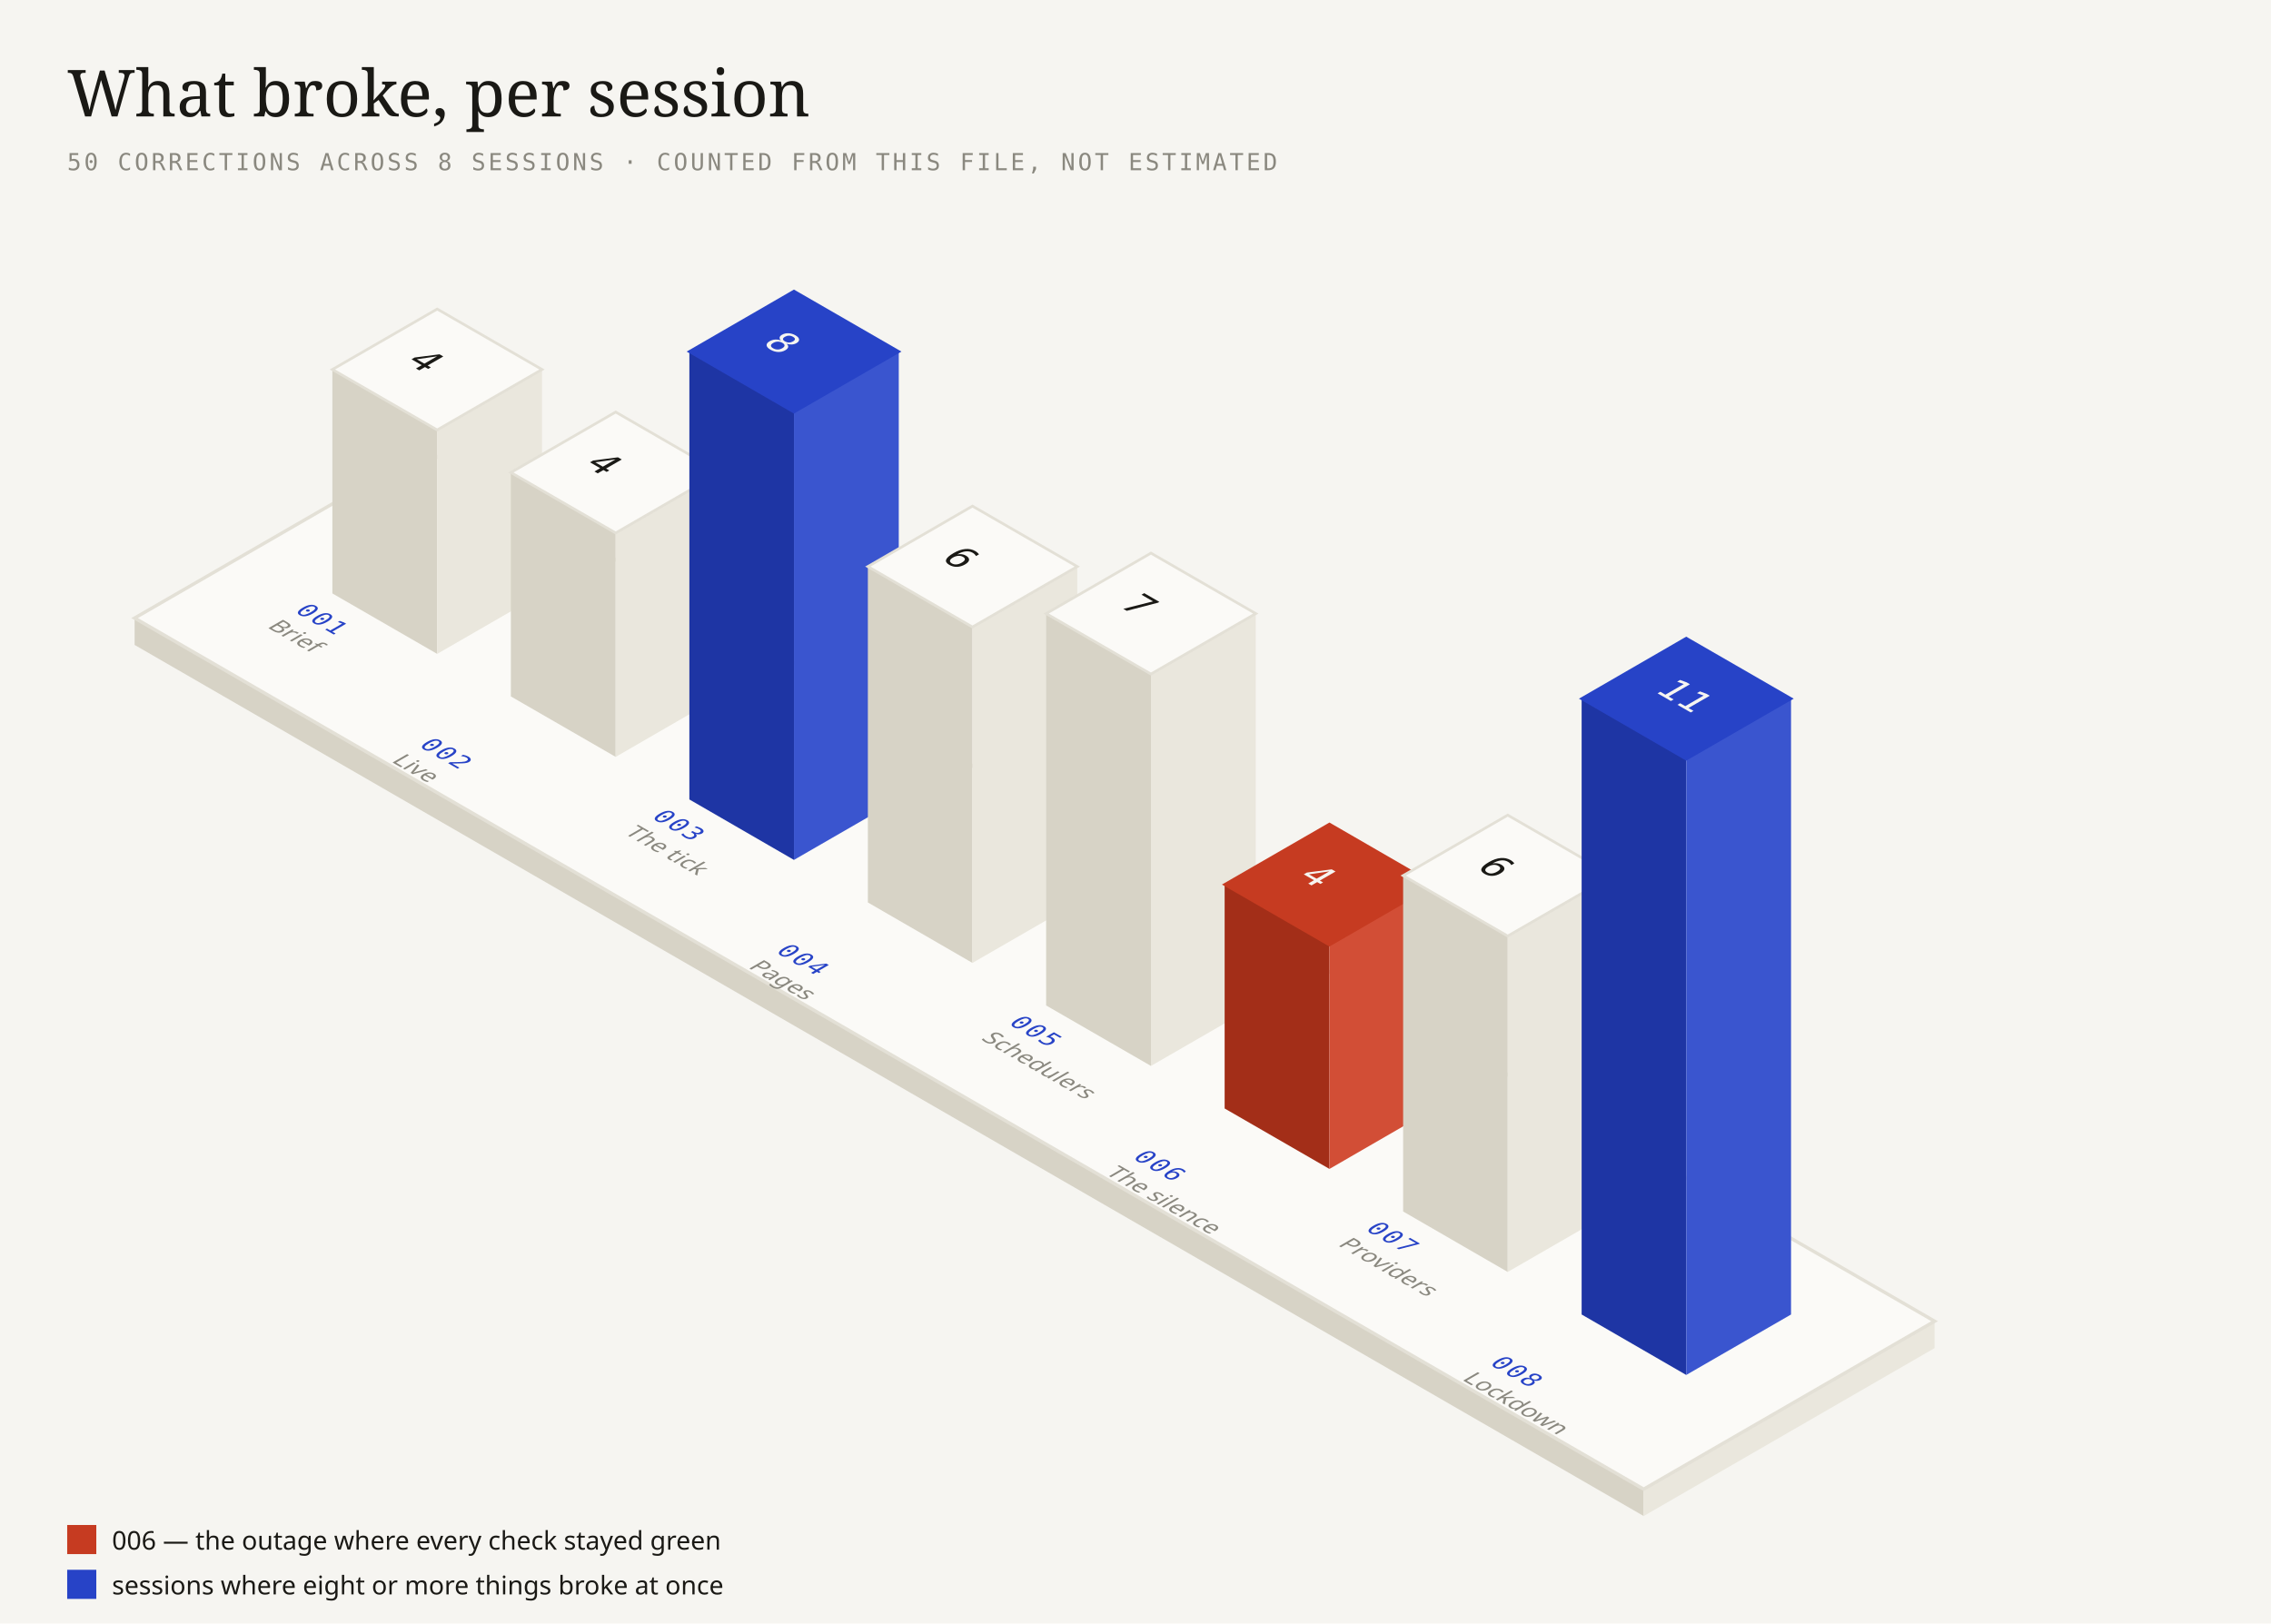
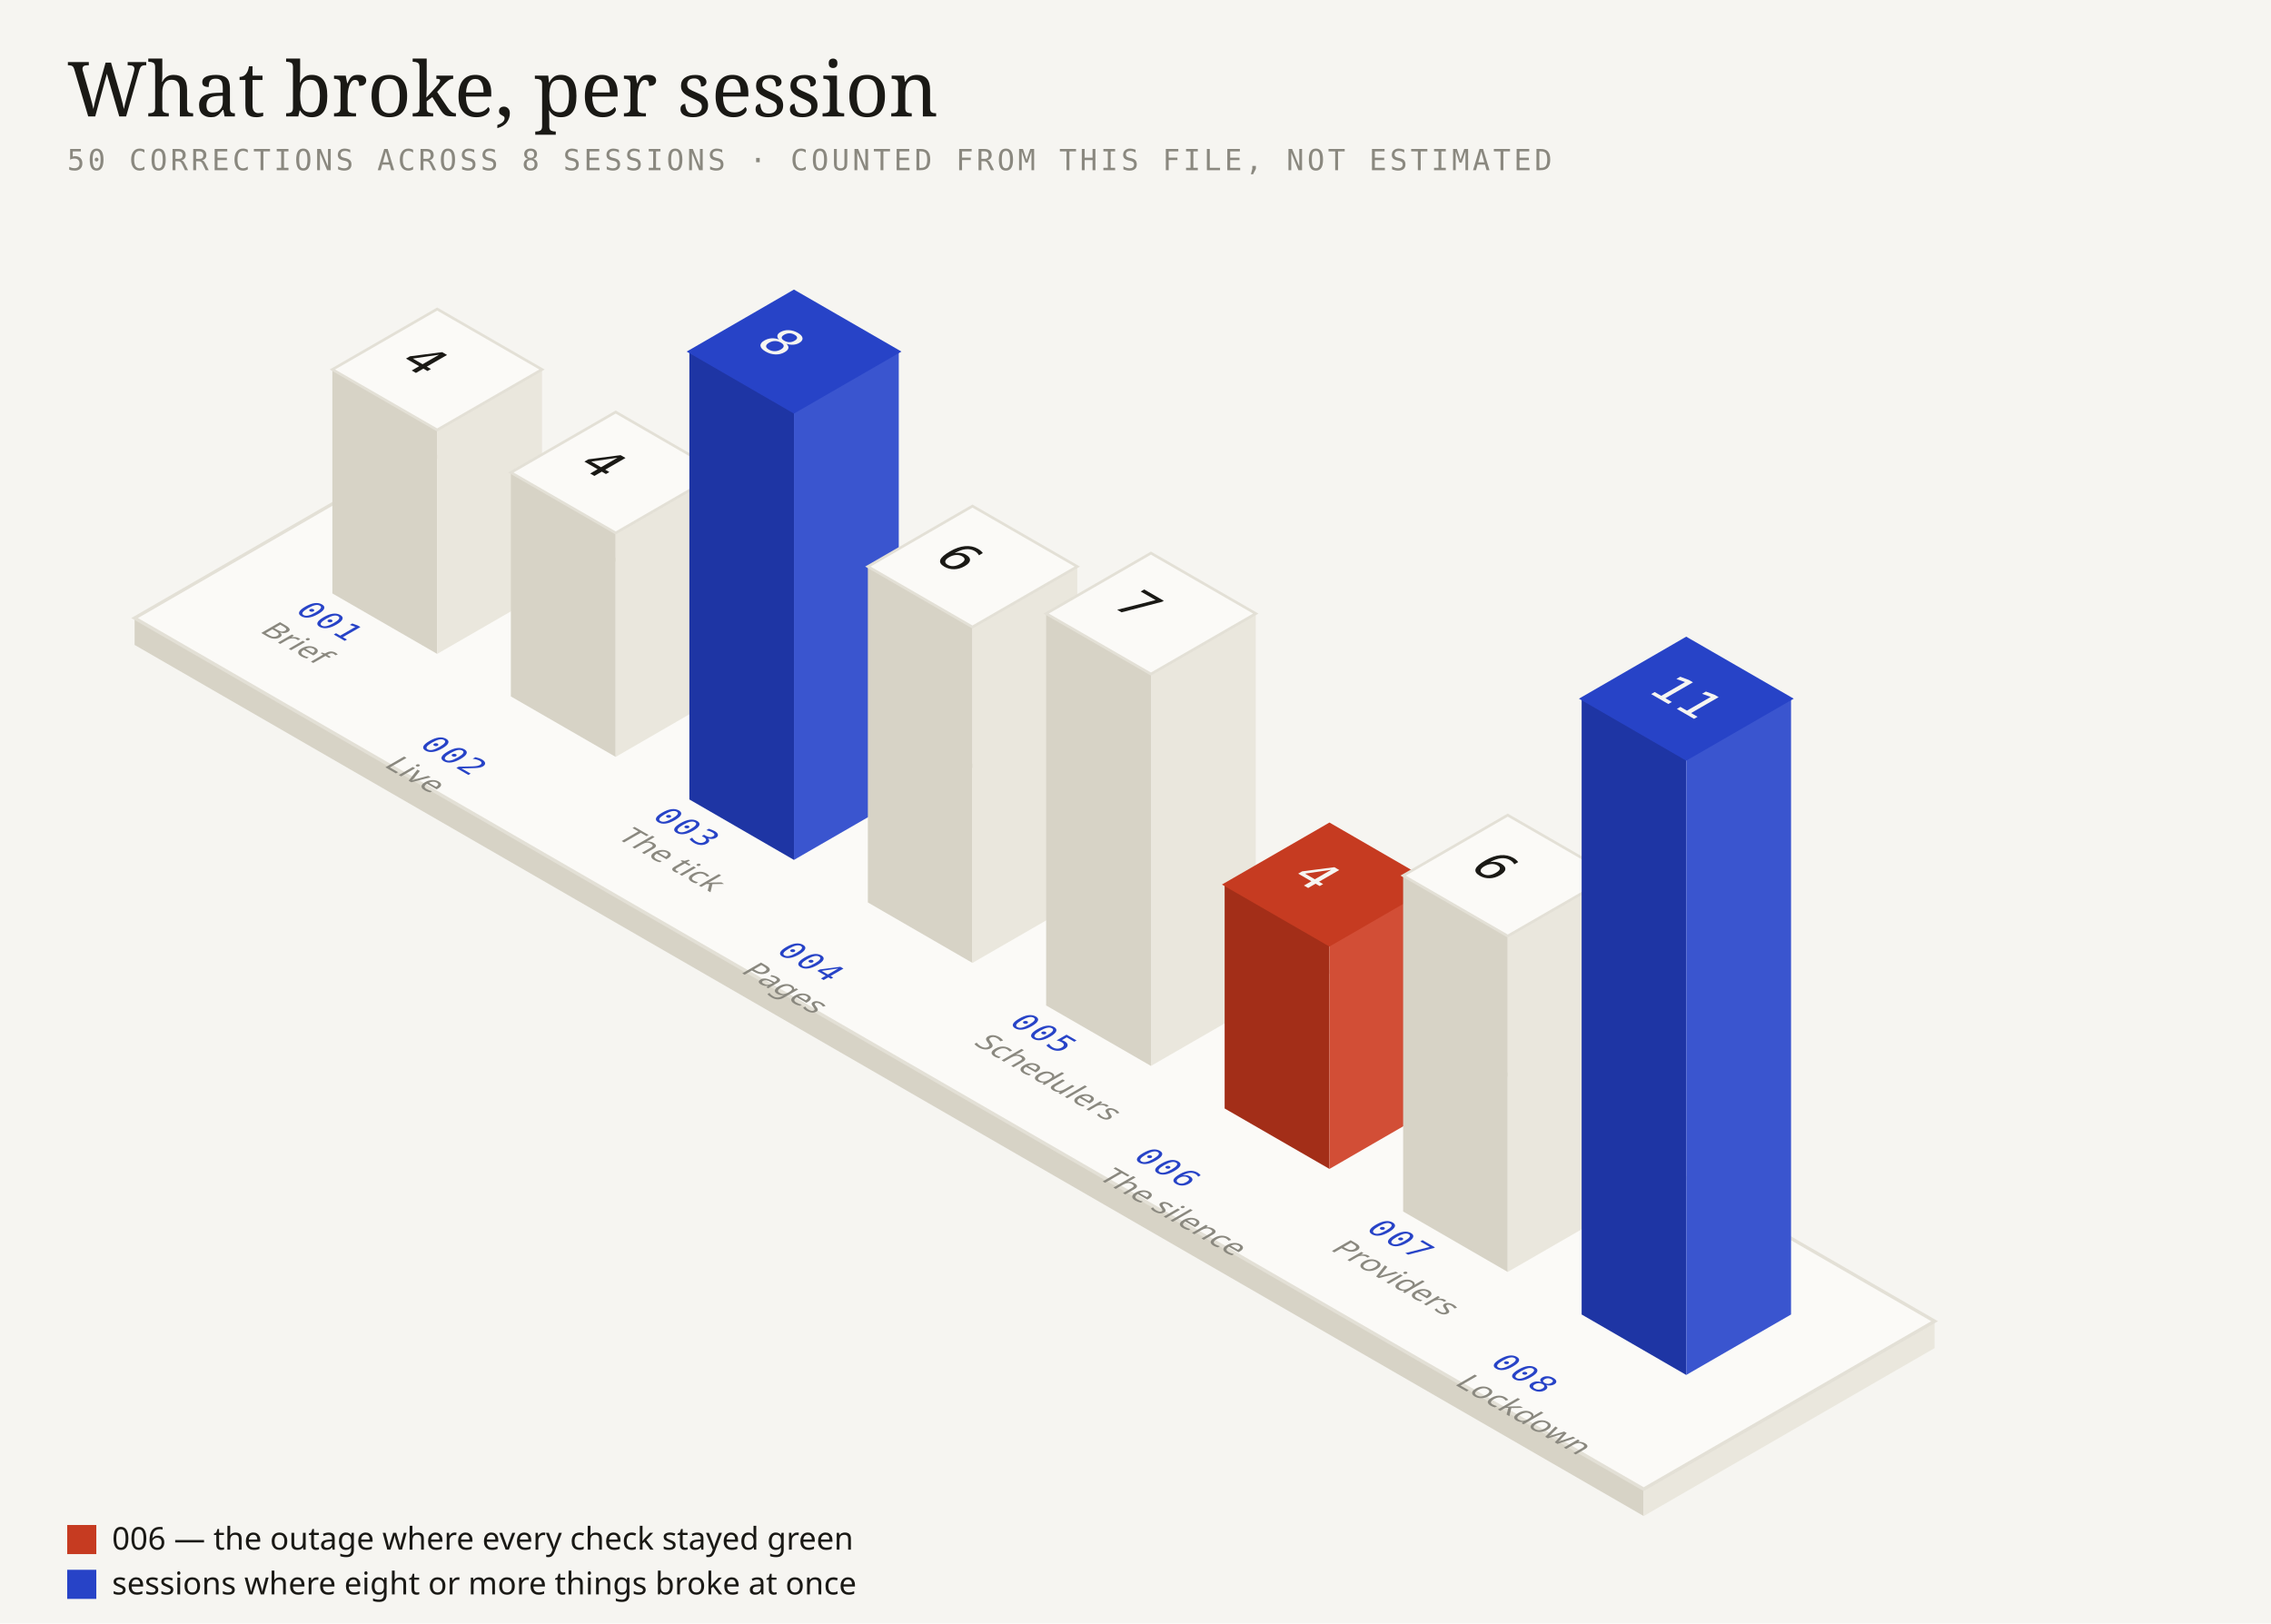
<svg xmlns="http://www.w3.org/2000/svg" viewBox="-190 -201 1014 725" width="1014" height="725" font-family="ui-sans-serif,system-ui">
  <rect x="-190" y="-201" width="1014" height="725" fill="#F6F5F1" />
-   <text x="-160" y="-149" font-family="ui-serif,Georgia,serif" font-size="29" fill="#1A1915">What broke, per session</text>
-   <text x="-160" y="-125" font-family="ui-monospace,monospace" font-size="10.5" letter-spacing="1.2" fill="#8A887F">50 CORRECTIONS ACROSS 8 SESSIONS · COUNTED FROM THIS FILE, NOT ESTIMATED</text>
+   <text x="-160" y="-149" font-family="ui-serif,Georgia,serif" font-size="34" fill="#1A1915">What broke, per session</text>
+   <text x="-160" y="-125" font-family="ui-monospace,monospace" font-size="13" letter-spacing="1.4" fill="#8A887F">50 CORRECTIONS ACROSS 8 SESSIONS · COUNTED FROM THIS FILE, NOT ESTIMATED</text>
  <polygon points="-129.9,75.0 543.9,464.0 543.9,476.0 -129.9,87.0" fill="#D7D3C6" />
  <polygon points="673.8,389.0 543.9,464.0 543.9,476.0 673.8,401.0" fill="#EAE7DD" />
  <polygon points="0.0,0.0 673.8,389.0 543.9,464.0 -129.9,75.0" fill="#FBFAF7" stroke="#E3E0D6" stroke-width="1.5" />
  <polygon points="-41.6,-36.0 5.2,-9.0 5.2,91.0 -41.6,64.0" fill="#D7D3C6" />
  <polygon points="52.0,-36.0 5.2,-9.0 5.2,91.0 52.0,64.0" fill="#EAE7DD" />
  <polygon points="5.2,-63.0 52.0,-36.0 5.2,-9.0 -41.6,-36.0" fill="#FBFAF7" stroke="#E3E0D6" stroke-width="1.2" />
-   <g transform="matrix(0.8660254,0.5,-0.8660254,0.5,-9.53,-39.50)">
-     <text font-family="ui-monospace,monospace" font-size="17" fill="#1A1915">4</text>
+   <g transform="matrix(0.8660254,0.5,-0.8660254,0.5,-12.99,-39.50)">
+     <text font-family="ui-monospace,monospace" font-size="22" fill="#1A1915">4</text>
  </g>
  <g transform="matrix(0.8660254,0.5,-0.8660254,0.5,-58.89,72.00)">
-     <text font-family="ui-monospace,monospace" font-size="11" letter-spacing="0.8" fill="#2743C7">001</text>
-     <text y="14" font-family="ui-sans-serif,system-ui" font-size="10.5" fill="#8A887F">Brief</text>
+     <text font-family="ui-monospace,monospace" font-size="14" letter-spacing="1" fill="#2743C7">001</text>
+     <text y="18" font-family="ui-sans-serif,system-ui" font-size="13.5" fill="#8A887F">Brief</text>
  </g>
  <polygon points="38.1,10.0 84.9,37.0 84.9,137.0 38.1,110.0" fill="#D7D3C6" />
  <polygon points="131.6,10.0 84.9,37.0 84.9,137.0 131.6,110.0" fill="#EAE7DD" />
  <polygon points="84.9,-17.0 131.6,10.0 84.9,37.0 38.1,10.0" fill="#FBFAF7" stroke="#E3E0D6" stroke-width="1.2" />
-   <g transform="matrix(0.8660254,0.5,-0.8660254,0.5,70.15,6.50)">
-     <text font-family="ui-monospace,monospace" font-size="17" fill="#1A1915">4</text>
+   <g transform="matrix(0.8660254,0.5,-0.8660254,0.5,66.68,6.50)">
+     <text font-family="ui-monospace,monospace" font-size="22" fill="#1A1915">4</text>
  </g>
  <g transform="matrix(0.8660254,0.5,-0.8660254,0.5,-3.46,132.00)">
-     <text font-family="ui-monospace,monospace" font-size="11" letter-spacing="0.8" fill="#2743C7">002</text>
-     <text y="14" font-family="ui-sans-serif,system-ui" font-size="10.5" fill="#8A887F">Live</text>
+     <text font-family="ui-monospace,monospace" font-size="14" letter-spacing="1" fill="#2743C7">002</text>
+     <text y="18" font-family="ui-sans-serif,system-ui" font-size="13.5" fill="#8A887F">Live</text>
  </g>
  <polygon points="117.8,-44.0 164.5,-17.0 164.5,183.0 117.8,156.0" fill="#1E35A4" />
  <polygon points="211.3,-44.0 164.5,-17.0 164.5,183.0 211.3,156.0" fill="#3A55CF" />
  <polygon points="164.5,-71.0 211.3,-44.0 164.5,-17.0 117.8,-44.0" fill="#2743C7" stroke="#2743C7" stroke-width="1.2" />
-   <g transform="matrix(0.8660254,0.5,-0.8660254,0.5,149.82,-47.50)">
-     <text font-family="ui-monospace,monospace" font-size="17" fill="#F6F5F1">8</text>
+   <g transform="matrix(0.8660254,0.5,-0.8660254,0.5,146.36,-47.50)">
+     <text font-family="ui-monospace,monospace" font-size="22" fill="#F6F5F1">8</text>
  </g>
  <g transform="matrix(0.8660254,0.5,-0.8660254,0.5,100.46,164.00)">
-     <text font-family="ui-monospace,monospace" font-size="11" letter-spacing="0.8" fill="#2743C7">003</text>
-     <text y="14" font-family="ui-sans-serif,system-ui" font-size="10.5" fill="#8A887F">The tick</text>
+     <text font-family="ui-monospace,monospace" font-size="14" letter-spacing="1" fill="#2743C7">003</text>
+     <text y="18" font-family="ui-sans-serif,system-ui" font-size="13.5" fill="#8A887F">The tick</text>
  </g>
  <polygon points="197.5,52.0 244.2,79.0 244.2,229.0 197.5,202.0" fill="#D7D3C6" />
  <polygon points="291.0,52.0 244.2,79.0 244.2,229.0 291.0,202.0" fill="#EAE7DD" />
  <polygon points="244.2,25.0 291.0,52.0 244.2,79.0 197.5,52.0" fill="#FBFAF7" stroke="#E3E0D6" stroke-width="1.2" />
-   <g transform="matrix(0.8660254,0.5,-0.8660254,0.5,229.50,48.50)">
-     <text font-family="ui-monospace,monospace" font-size="17" fill="#1A1915">6</text>
+   <g transform="matrix(0.8660254,0.5,-0.8660254,0.5,226.03,48.50)">
+     <text font-family="ui-monospace,monospace" font-size="22" fill="#1A1915">6</text>
  </g>
  <g transform="matrix(0.8660254,0.5,-0.8660254,0.5,155.88,224.00)">
-     <text font-family="ui-monospace,monospace" font-size="11" letter-spacing="0.8" fill="#2743C7">004</text>
-     <text y="14" font-family="ui-sans-serif,system-ui" font-size="10.5" fill="#8A887F">Pages</text>
+     <text font-family="ui-monospace,monospace" font-size="14" letter-spacing="1" fill="#2743C7">004</text>
+     <text y="18" font-family="ui-sans-serif,system-ui" font-size="13.5" fill="#8A887F">Pages</text>
  </g>
  <polygon points="277.1,73.0 323.9,100.0 323.9,275.0 277.1,248.0" fill="#D7D3C6" />
  <polygon points="370.7,73.0 323.9,100.0 323.9,275.0 370.7,248.0" fill="#EAE7DD" />
  <polygon points="323.9,46.0 370.7,73.0 323.9,100.0 277.1,73.0" fill="#FBFAF7" stroke="#E3E0D6" stroke-width="1.2" />
-   <g transform="matrix(0.8660254,0.5,-0.8660254,0.5,309.17,69.50)">
-     <text font-family="ui-monospace,monospace" font-size="17" fill="#1A1915">7</text>
+   <g transform="matrix(0.8660254,0.5,-0.8660254,0.5,305.71,69.50)">
+     <text font-family="ui-monospace,monospace" font-size="22" fill="#1A1915">7</text>
  </g>
  <g transform="matrix(0.8660254,0.5,-0.8660254,0.5,259.81,256.00)">
-     <text font-family="ui-monospace,monospace" font-size="11" letter-spacing="0.8" fill="#2743C7">005</text>
-     <text y="14" font-family="ui-sans-serif,system-ui" font-size="10.5" fill="#8A887F">Schedulers</text>
+     <text font-family="ui-monospace,monospace" font-size="14" letter-spacing="1" fill="#2743C7">005</text>
+     <text y="18" font-family="ui-sans-serif,system-ui" font-size="13.5" fill="#8A887F">Schedulers</text>
  </g>
  <polygon points="356.8,194.0 403.6,221.0 403.6,321.0 356.8,294.0" fill="#A32E18" />
  <polygon points="450.3,194.0 403.6,221.0 403.6,321.0 450.3,294.0" fill="#D24E36" />
  <polygon points="403.6,167.0 450.3,194.0 403.6,221.0 356.8,194.0" fill="#C63B21" stroke="#C63B21" stroke-width="1.2" />
-   <g transform="matrix(0.8660254,0.5,-0.8660254,0.5,388.85,190.50)">
-     <text font-family="ui-monospace,monospace" font-size="17" fill="#F6F5F1">4</text>
+   <g transform="matrix(0.8660254,0.5,-0.8660254,0.5,385.38,190.50)">
+     <text font-family="ui-monospace,monospace" font-size="22" fill="#F6F5F1">4</text>
  </g>
  <g transform="matrix(0.8660254,0.5,-0.8660254,0.5,315.23,316.00)">
-     <text font-family="ui-monospace,monospace" font-size="11" letter-spacing="0.8" fill="#2743C7">006</text>
-     <text y="14" font-family="ui-sans-serif,system-ui" font-size="10.5" fill="#8A887F">The silence</text>
+     <text font-family="ui-monospace,monospace" font-size="14" letter-spacing="1" fill="#2743C7">006</text>
+     <text y="18" font-family="ui-sans-serif,system-ui" font-size="13.5" fill="#8A887F">The silence</text>
  </g>
  <polygon points="436.5,190.0 483.2,217.0 483.2,367.0 436.5,340.0" fill="#D7D3C6" />
  <polygon points="530.0,190.0 483.2,217.0 483.2,367.0 530.0,340.0" fill="#EAE7DD" />
  <polygon points="483.2,163.0 530.0,190.0 483.2,217.0 436.5,190.0" fill="#FBFAF7" stroke="#E3E0D6" stroke-width="1.2" />
-   <g transform="matrix(0.8660254,0.5,-0.8660254,0.5,468.52,186.50)">
-     <text font-family="ui-monospace,monospace" font-size="17" fill="#1A1915">6</text>
+   <g transform="matrix(0.8660254,0.5,-0.8660254,0.5,465.06,186.50)">
+     <text font-family="ui-monospace,monospace" font-size="22" fill="#1A1915">6</text>
  </g>
  <g transform="matrix(0.8660254,0.5,-0.8660254,0.5,419.16,348.00)">
-     <text font-family="ui-monospace,monospace" font-size="11" letter-spacing="0.8" fill="#2743C7">007</text>
-     <text y="14" font-family="ui-sans-serif,system-ui" font-size="10.5" fill="#8A887F">Providers</text>
+     <text font-family="ui-monospace,monospace" font-size="14" letter-spacing="1" fill="#2743C7">007</text>
+     <text y="18" font-family="ui-sans-serif,system-ui" font-size="13.5" fill="#8A887F">Providers</text>
  </g>
  <polygon points="516.2,111.0 562.9,138.0 562.9,413.0 516.2,386.0" fill="#1E35A4" />
  <polygon points="609.7,111.0 562.9,138.0 562.9,413.0 609.7,386.0" fill="#3A55CF" />
  <polygon points="562.9,84.0 609.7,111.0 562.9,138.0 516.2,111.0" fill="#2743C7" stroke="#2743C7" stroke-width="1.2" />
-   <g transform="matrix(0.8660254,0.5,-0.8660254,0.5,548.19,107.50)">
-     <text font-family="ui-monospace,monospace" font-size="17" fill="#F6F5F1">11</text>
+   <g transform="matrix(0.8660254,0.5,-0.8660254,0.5,544.73,107.50)">
+     <text font-family="ui-monospace,monospace" font-size="22" fill="#F6F5F1">11</text>
  </g>
  <g transform="matrix(0.8660254,0.5,-0.8660254,0.5,474.58,408.00)">
-     <text font-family="ui-monospace,monospace" font-size="11" letter-spacing="0.8" fill="#2743C7">008</text>
-     <text y="14" font-family="ui-sans-serif,system-ui" font-size="10.5" fill="#8A887F">Lockdown</text>
+     <text font-family="ui-monospace,monospace" font-size="14" letter-spacing="1" fill="#2743C7">008</text>
+     <text y="18" font-family="ui-sans-serif,system-ui" font-size="13.5" fill="#8A887F">Lockdown</text>
  </g>
  <g transform="translate(-160, 480)">
    <rect width="13" height="13" fill="#C63B21" />
-     <text x="20" y="11" font-family="ui-sans-serif,system-ui" font-size="11.5" fill="#1A1915">006 — the outage where every check stayed green</text>
+     <text x="20" y="11" font-family="ui-sans-serif,system-ui" font-size="14" fill="#1A1915">006 — the outage where every check stayed green</text>
    <rect y="20" width="13" height="13" fill="#2743C7" />
-     <text x="20" y="31" font-family="ui-sans-serif,system-ui" font-size="11.5" fill="#1A1915">sessions where eight or more things broke at once</text>
+     <text x="20" y="31" font-family="ui-sans-serif,system-ui" font-size="14" fill="#1A1915">sessions where eight or more things broke at once</text>
  </g>
</svg>
